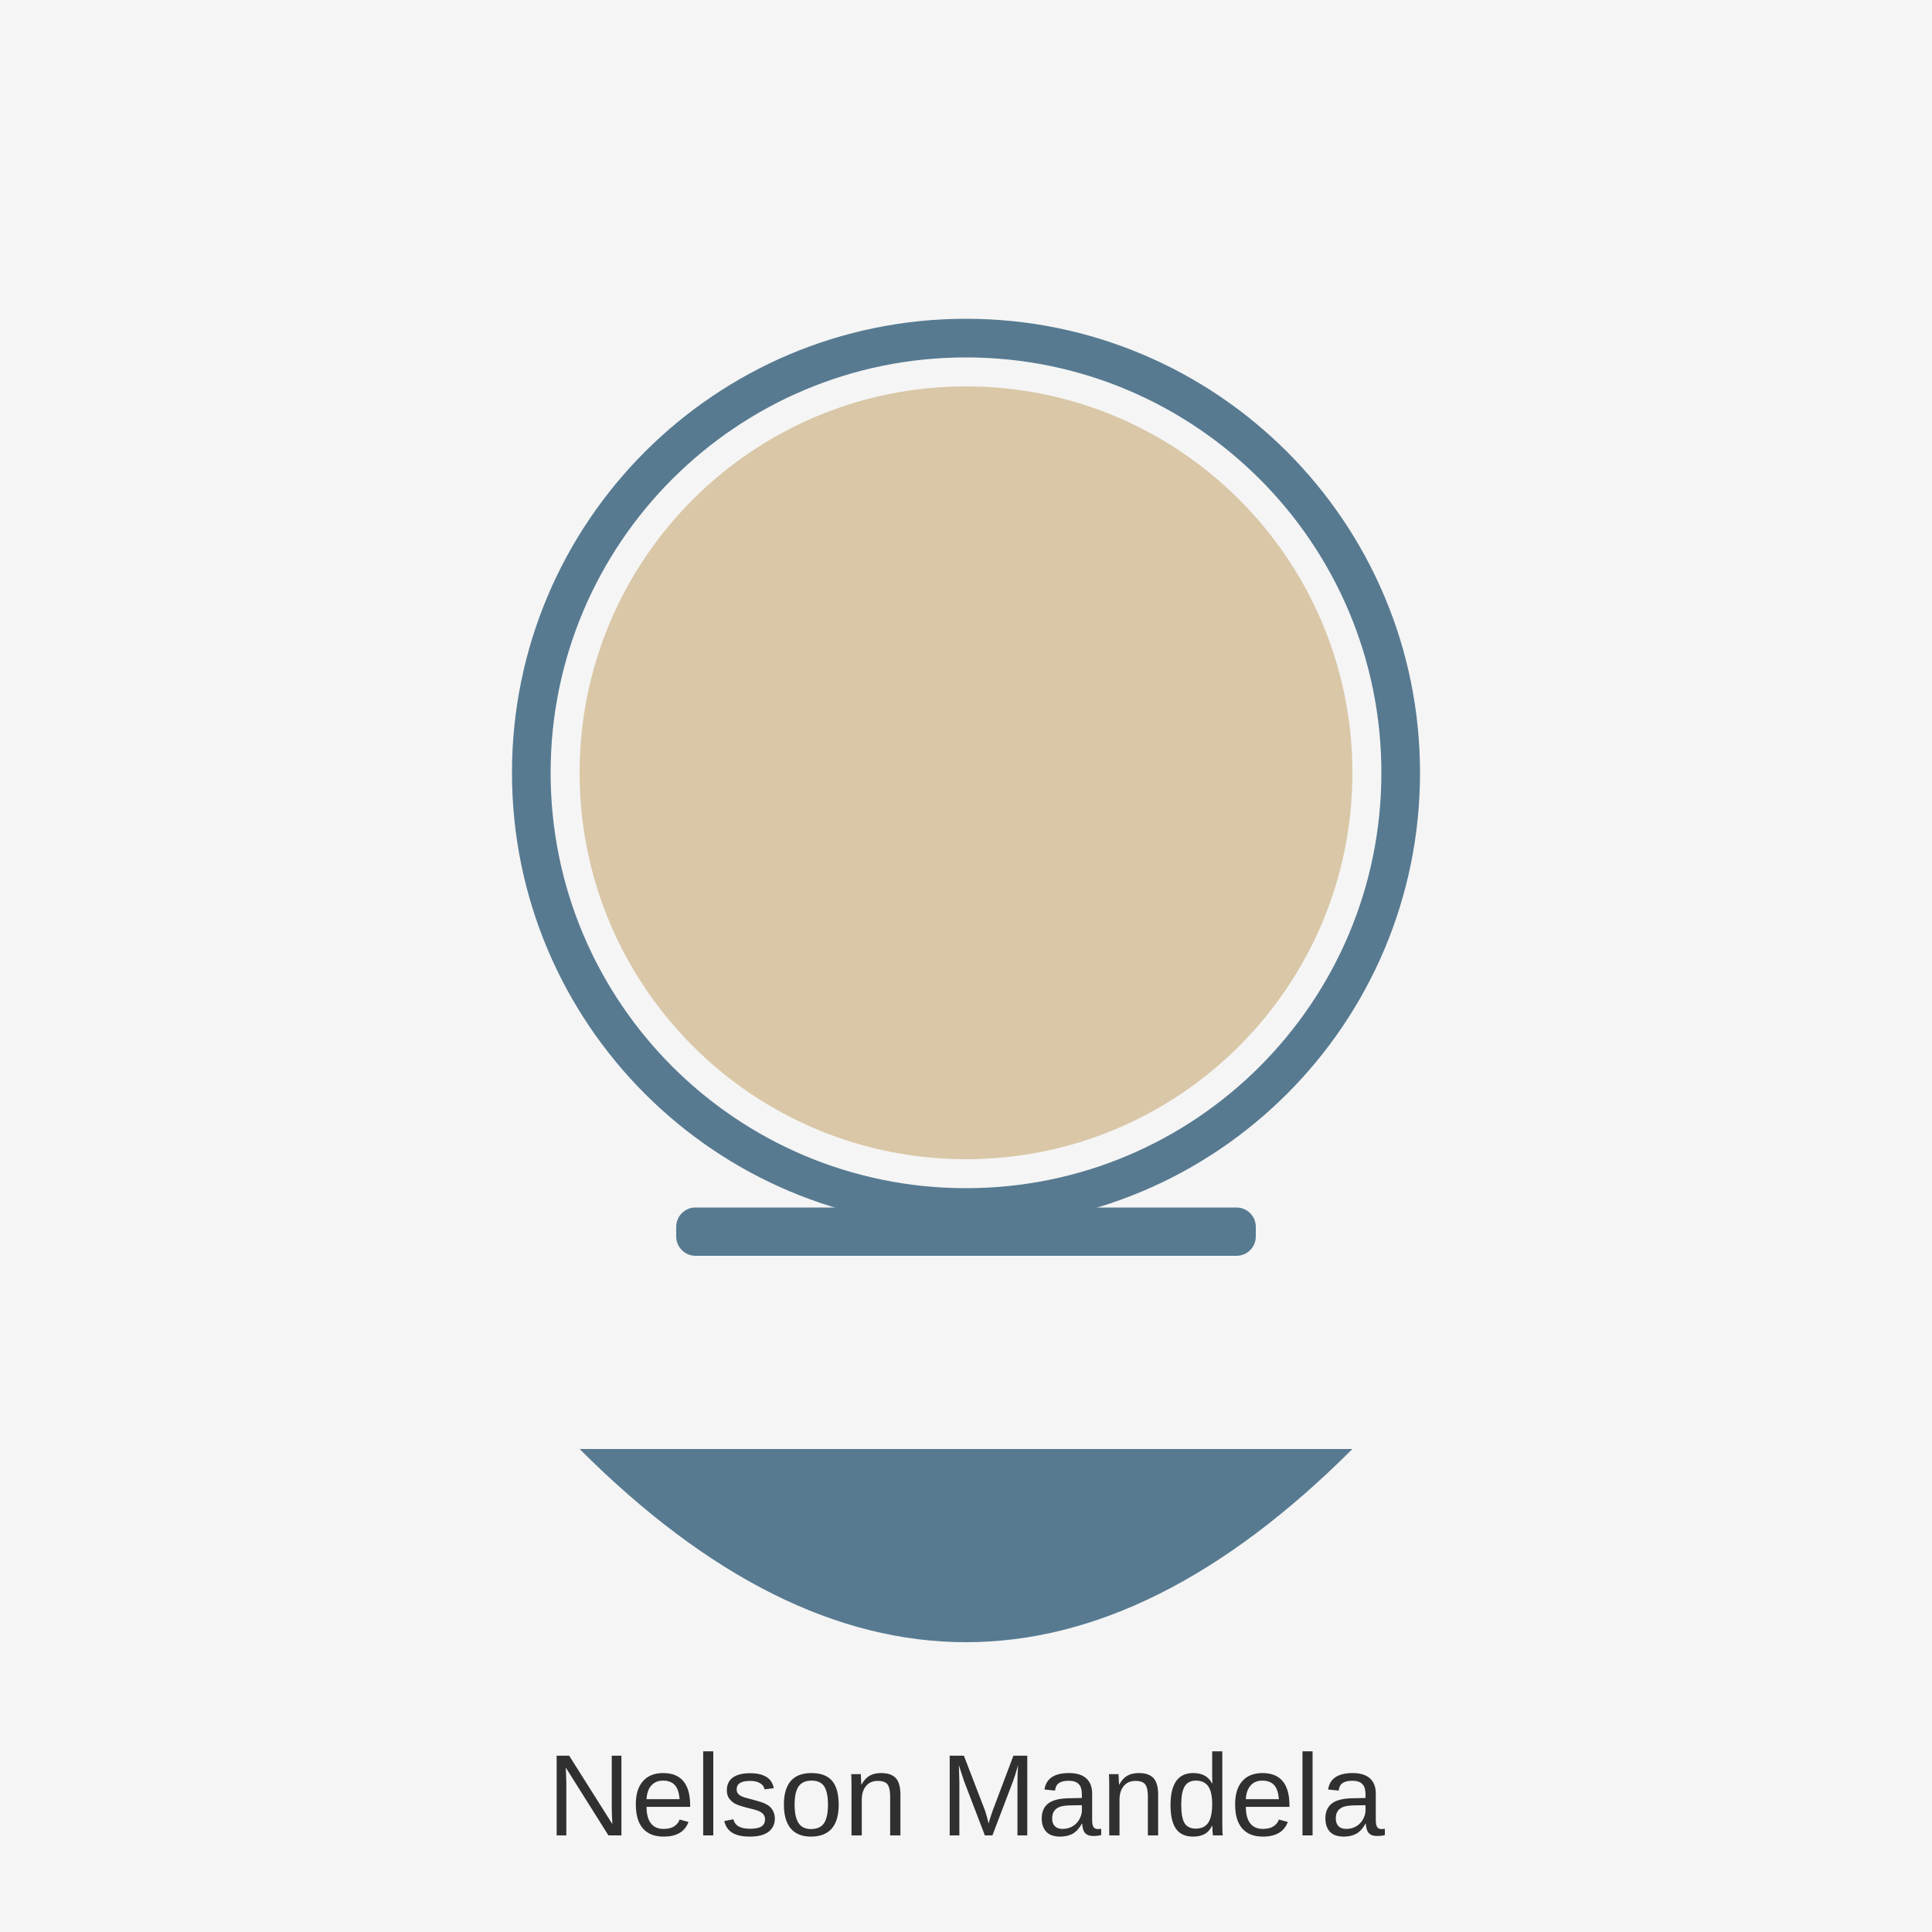
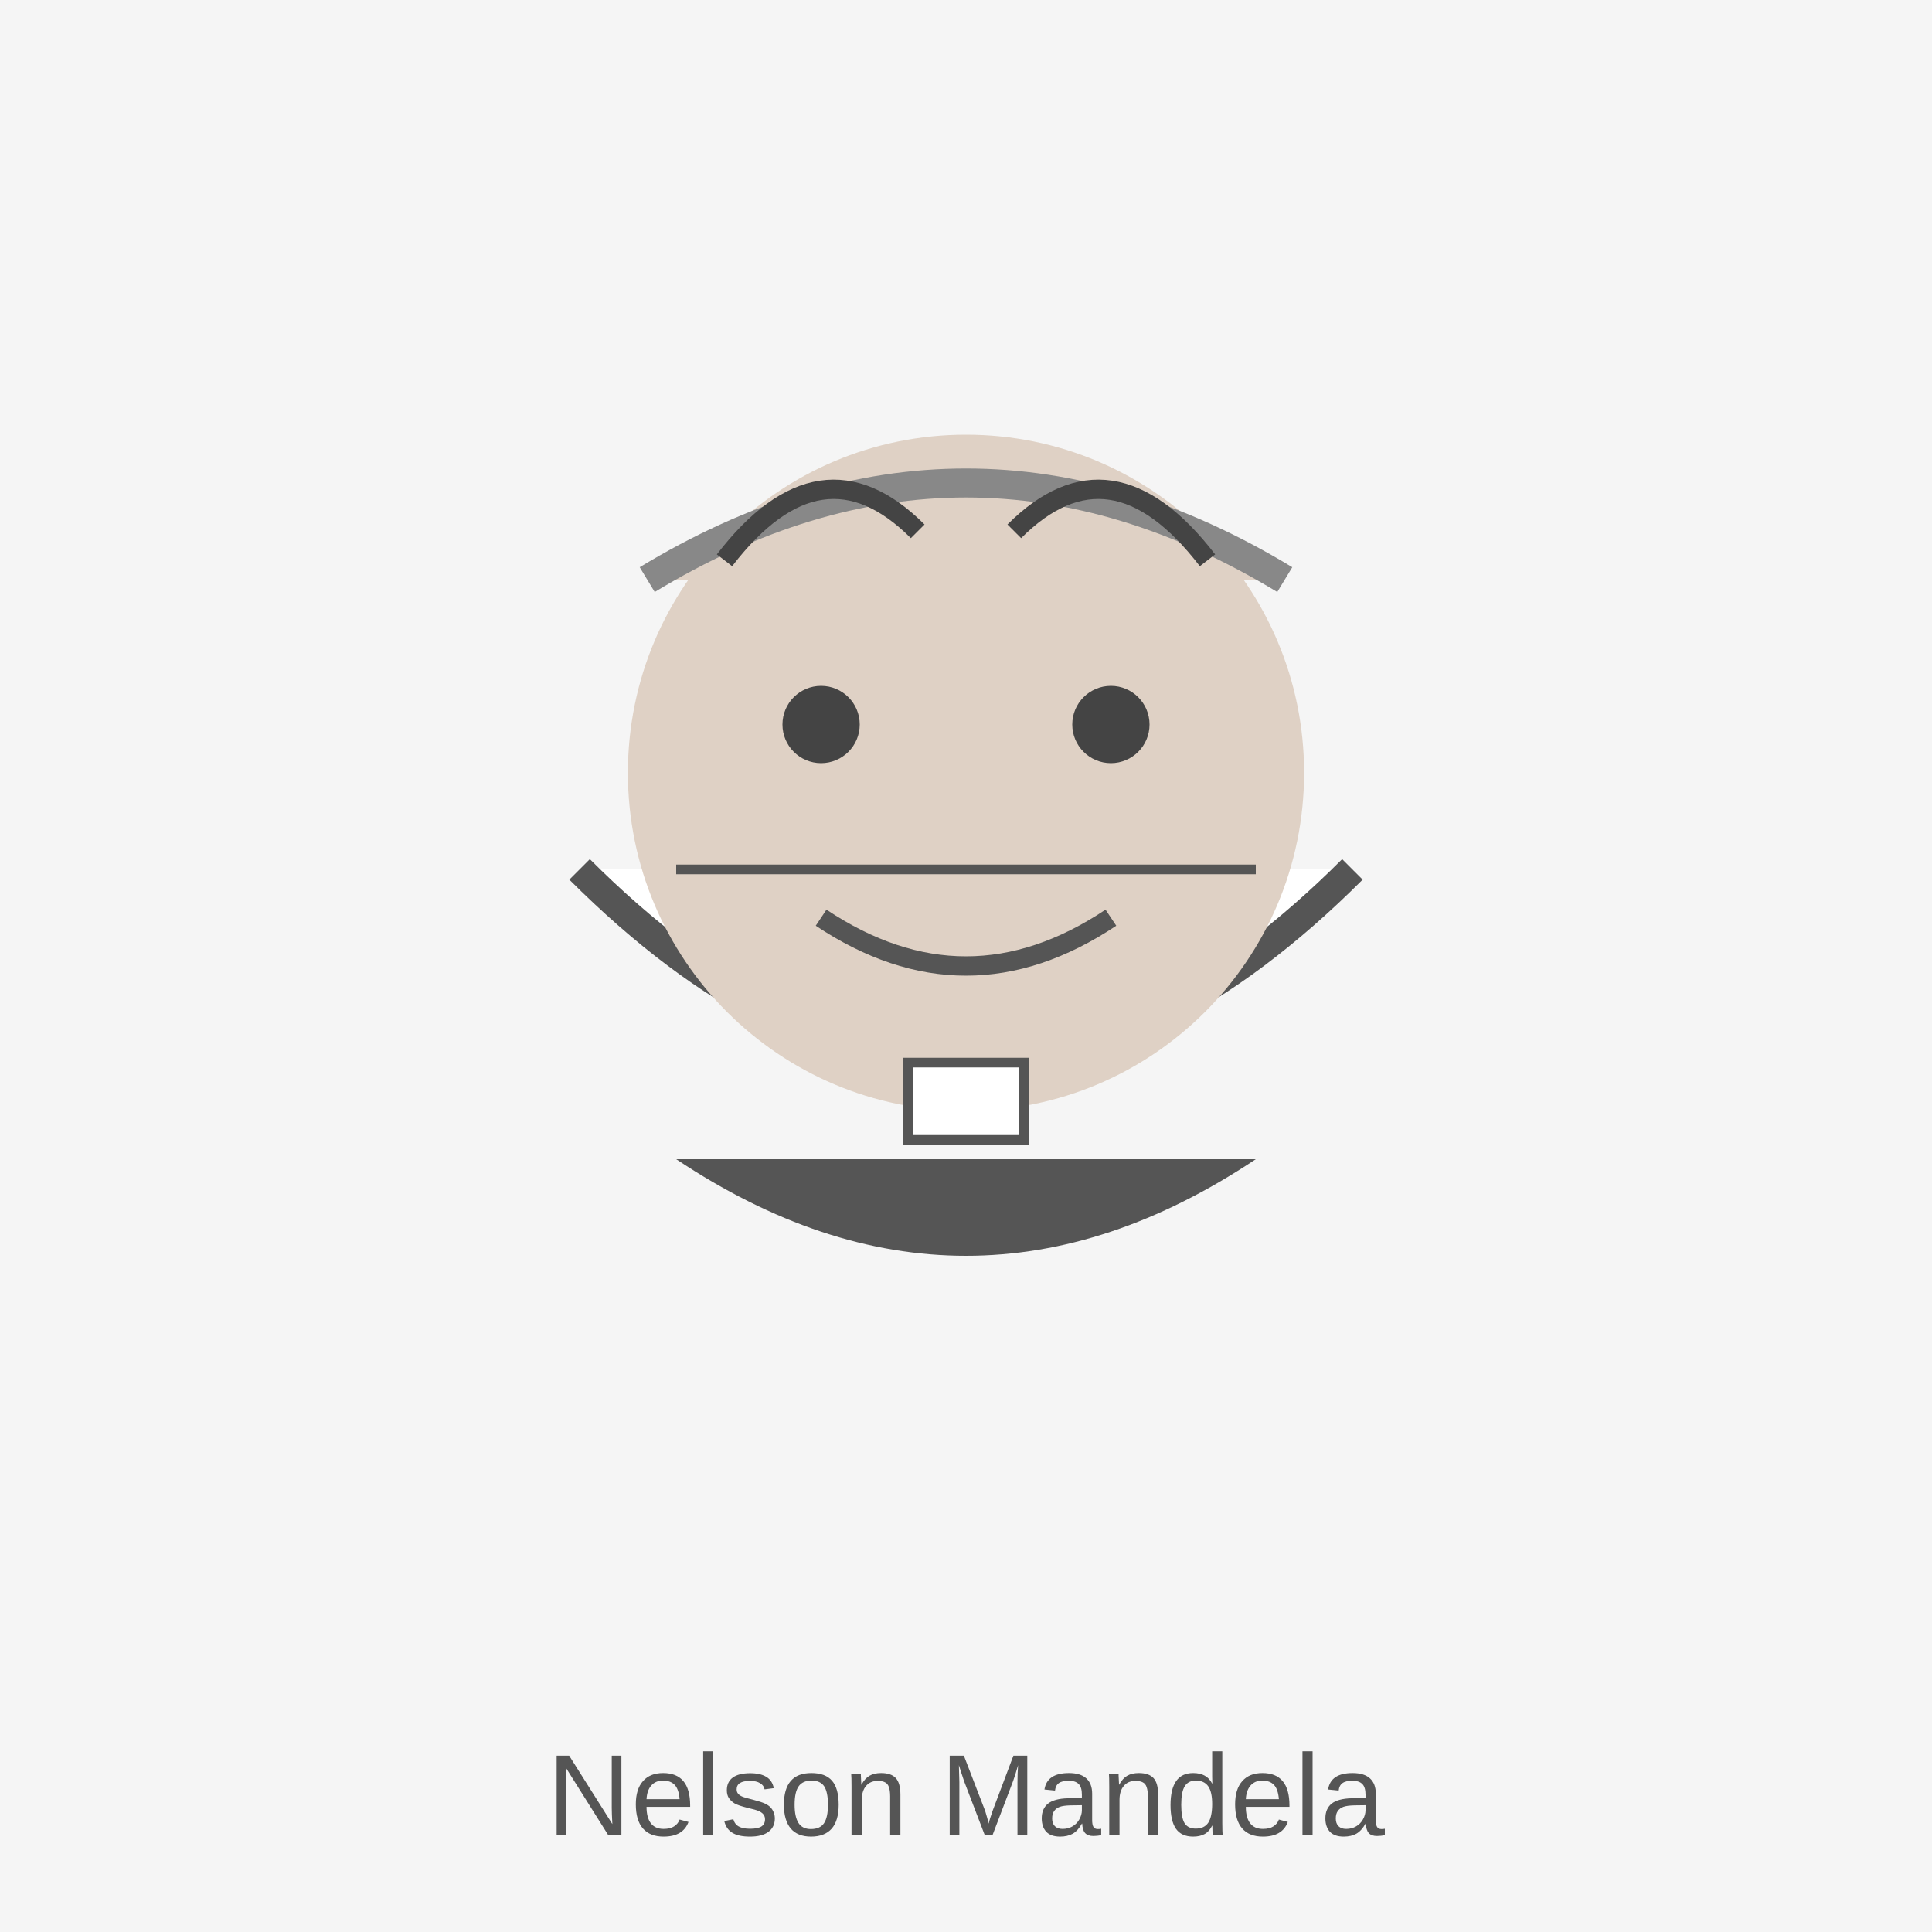
<svg xmlns="http://www.w3.org/2000/svg" viewBox="0 0 200 200">
  <rect width="200" height="200" fill="#f5f5f5" />
-   <circle cx="100" cy="80" r="40" fill="#d9c7a7" />
-   <path d="M60,150 Q100,190 140,150" fill="#577a91" stroke="none" />
-   <circle cx="100" cy="80" r="45" fill="none" stroke="#577a91" stroke-width="4" />
-   <rect x="70" y="125" width="60" height="5" rx="2" fill="#577a91" />
-   <text x="100" y="190" text-anchor="middle" fill="#303030" font-family="Arial" font-size="12">Nelson Mandela</text>
+   <path d="M60,90 Q100,130 140,90" fill="#fff" stroke="#555" stroke-width="3" />
+   <circle cx="100" cy="80" r="35" fill="#dfd1c5" />
+   <path d="M67,60 Q100,40 133,60" fill="#dfd1c5" stroke="#888" stroke-width="3" />
+   <path d="M70,90 L130,90" stroke="#555" stroke-width="1" />
+   <circle cx="85" cy="75" r="4" fill="#444" />
+   <circle cx="115" cy="75" r="4" fill="#444" />
+   <path d="M85,95 Q100,105 115,95" fill="none" stroke="#555" stroke-width="2" />
+   <path d="M70,120 Q100,140 130,120" fill="#555" stroke="none" />
+   <path d="M75,58 Q85,45 95,55 M105,55 Q115,45 125,58" fill="none" stroke="#444" stroke-width="2" />
+   <rect x="94" y="110" width="12" height="8" fill="#fff" stroke="#555" stroke-width="1" />
+   <text x="100" y="190" text-anchor="middle" fill="#555" font-family="Arial" font-size="12">Nelson Mandela</text>
</svg>
